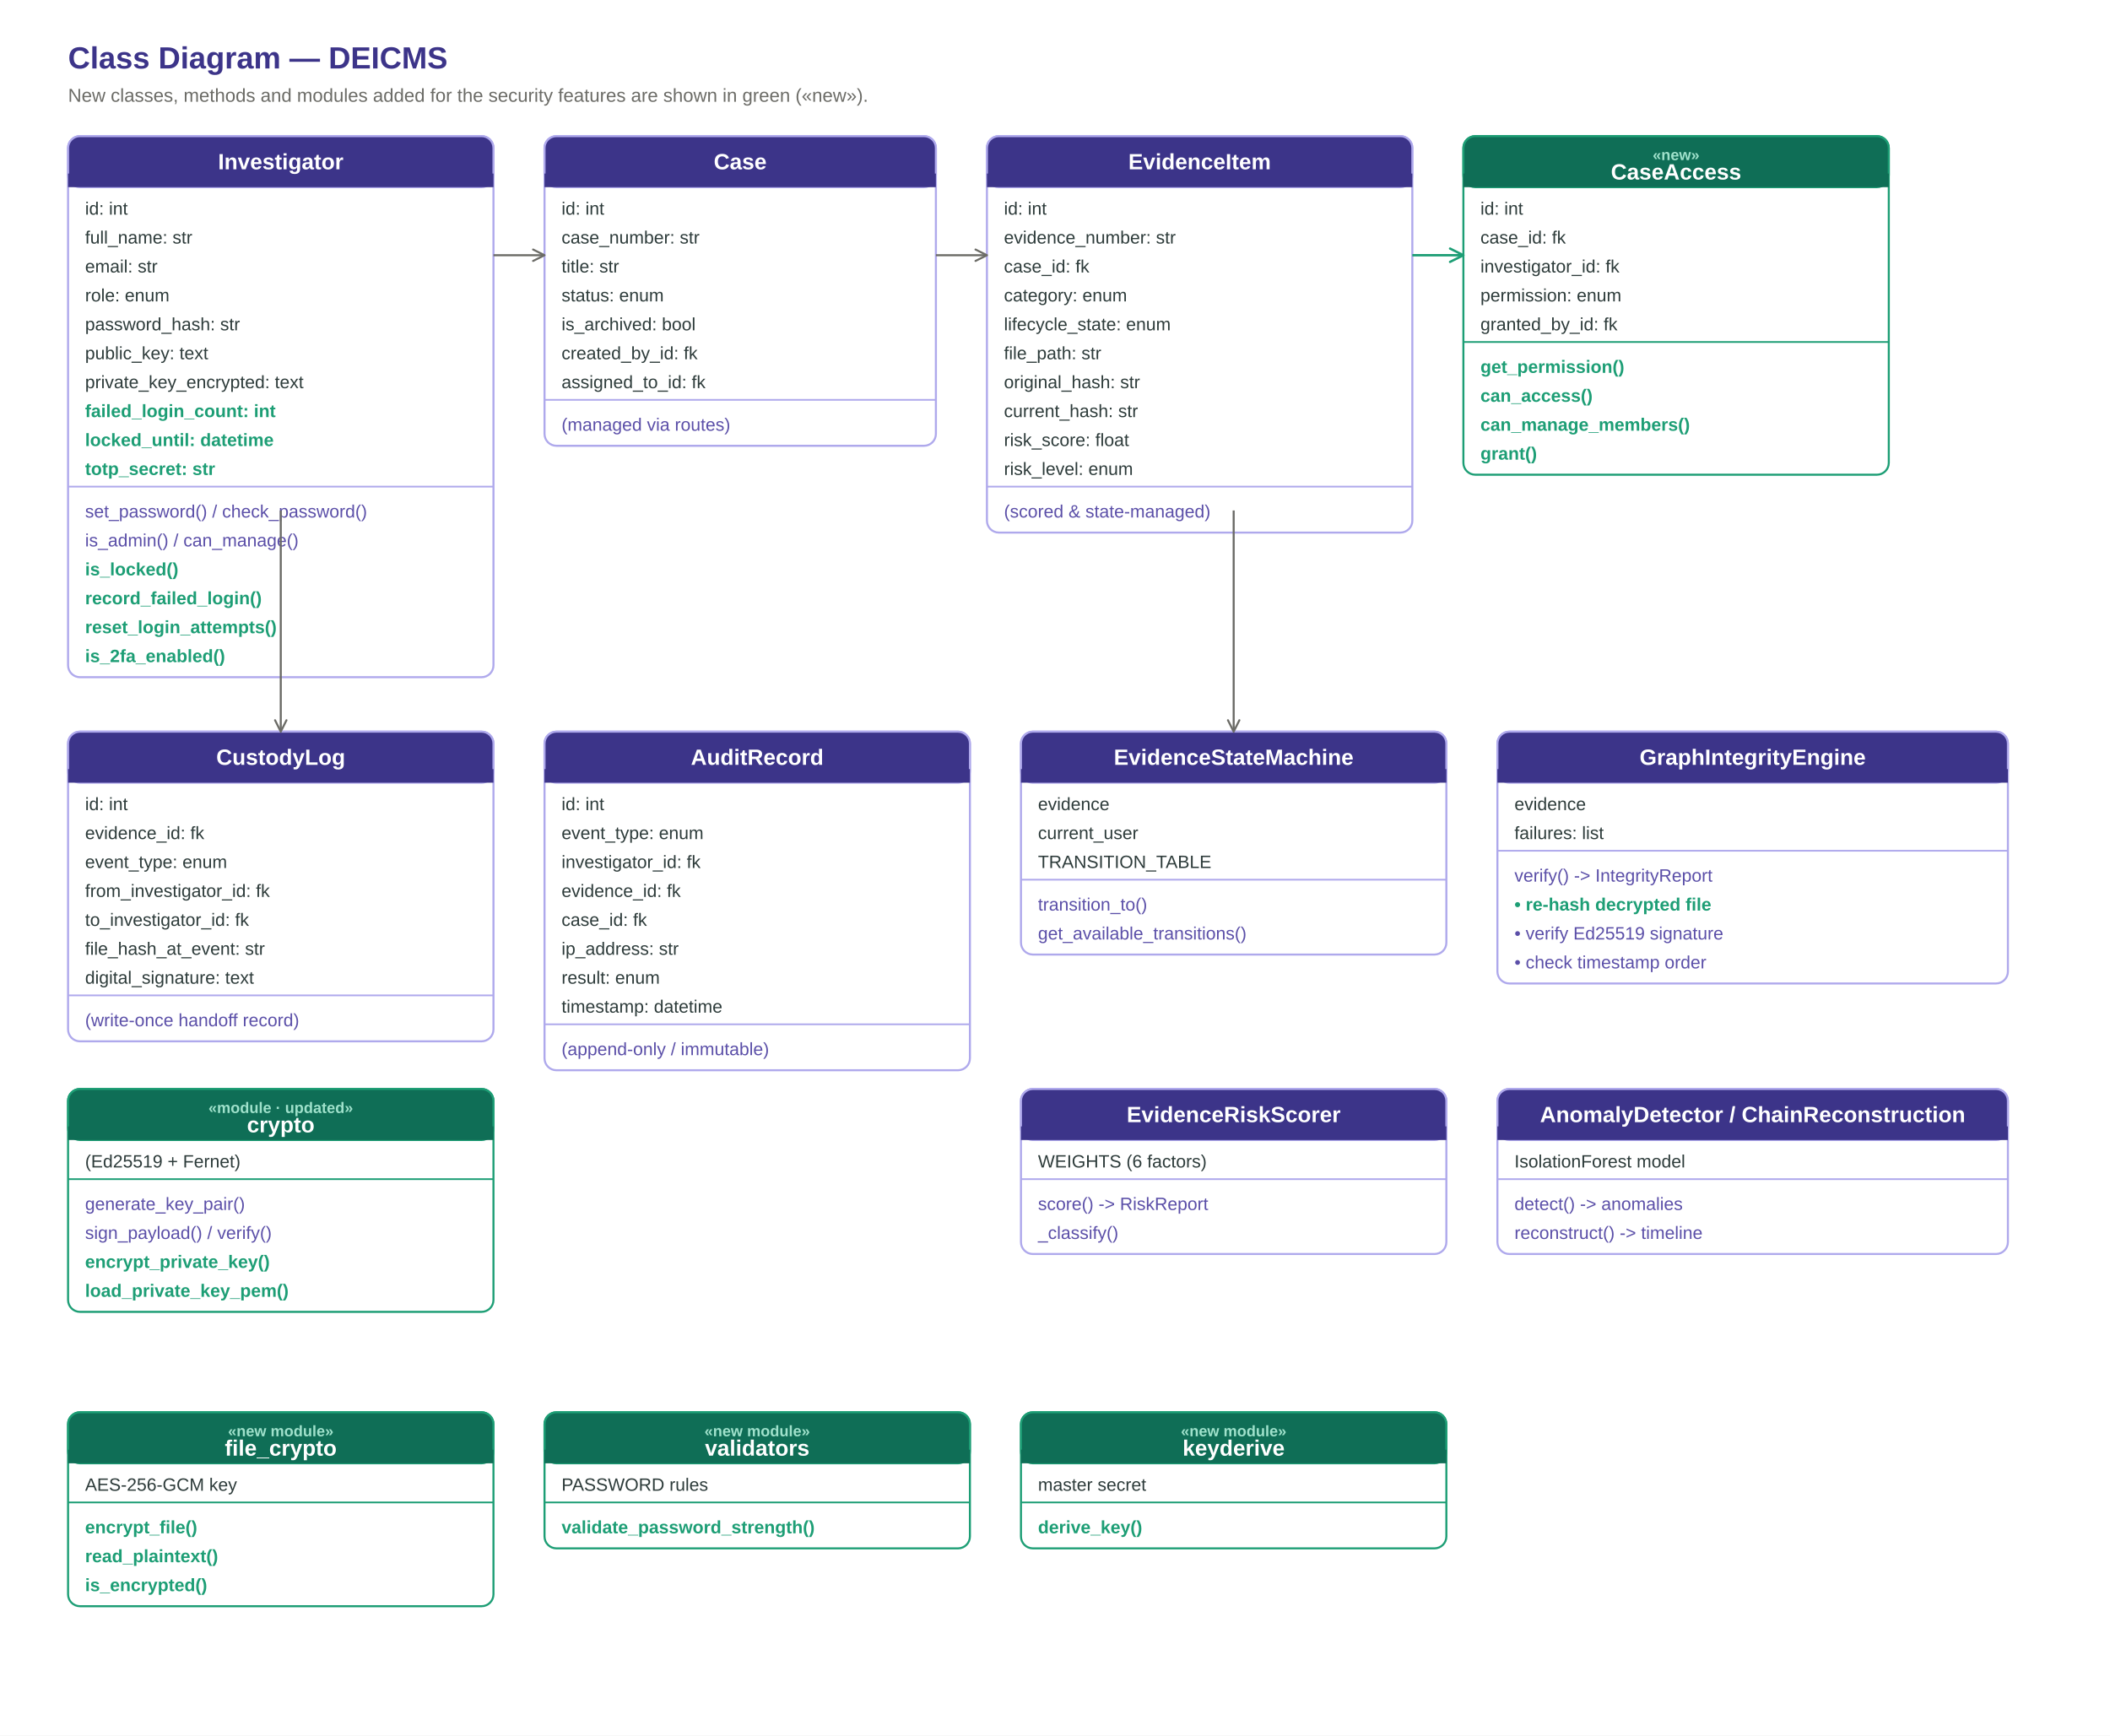
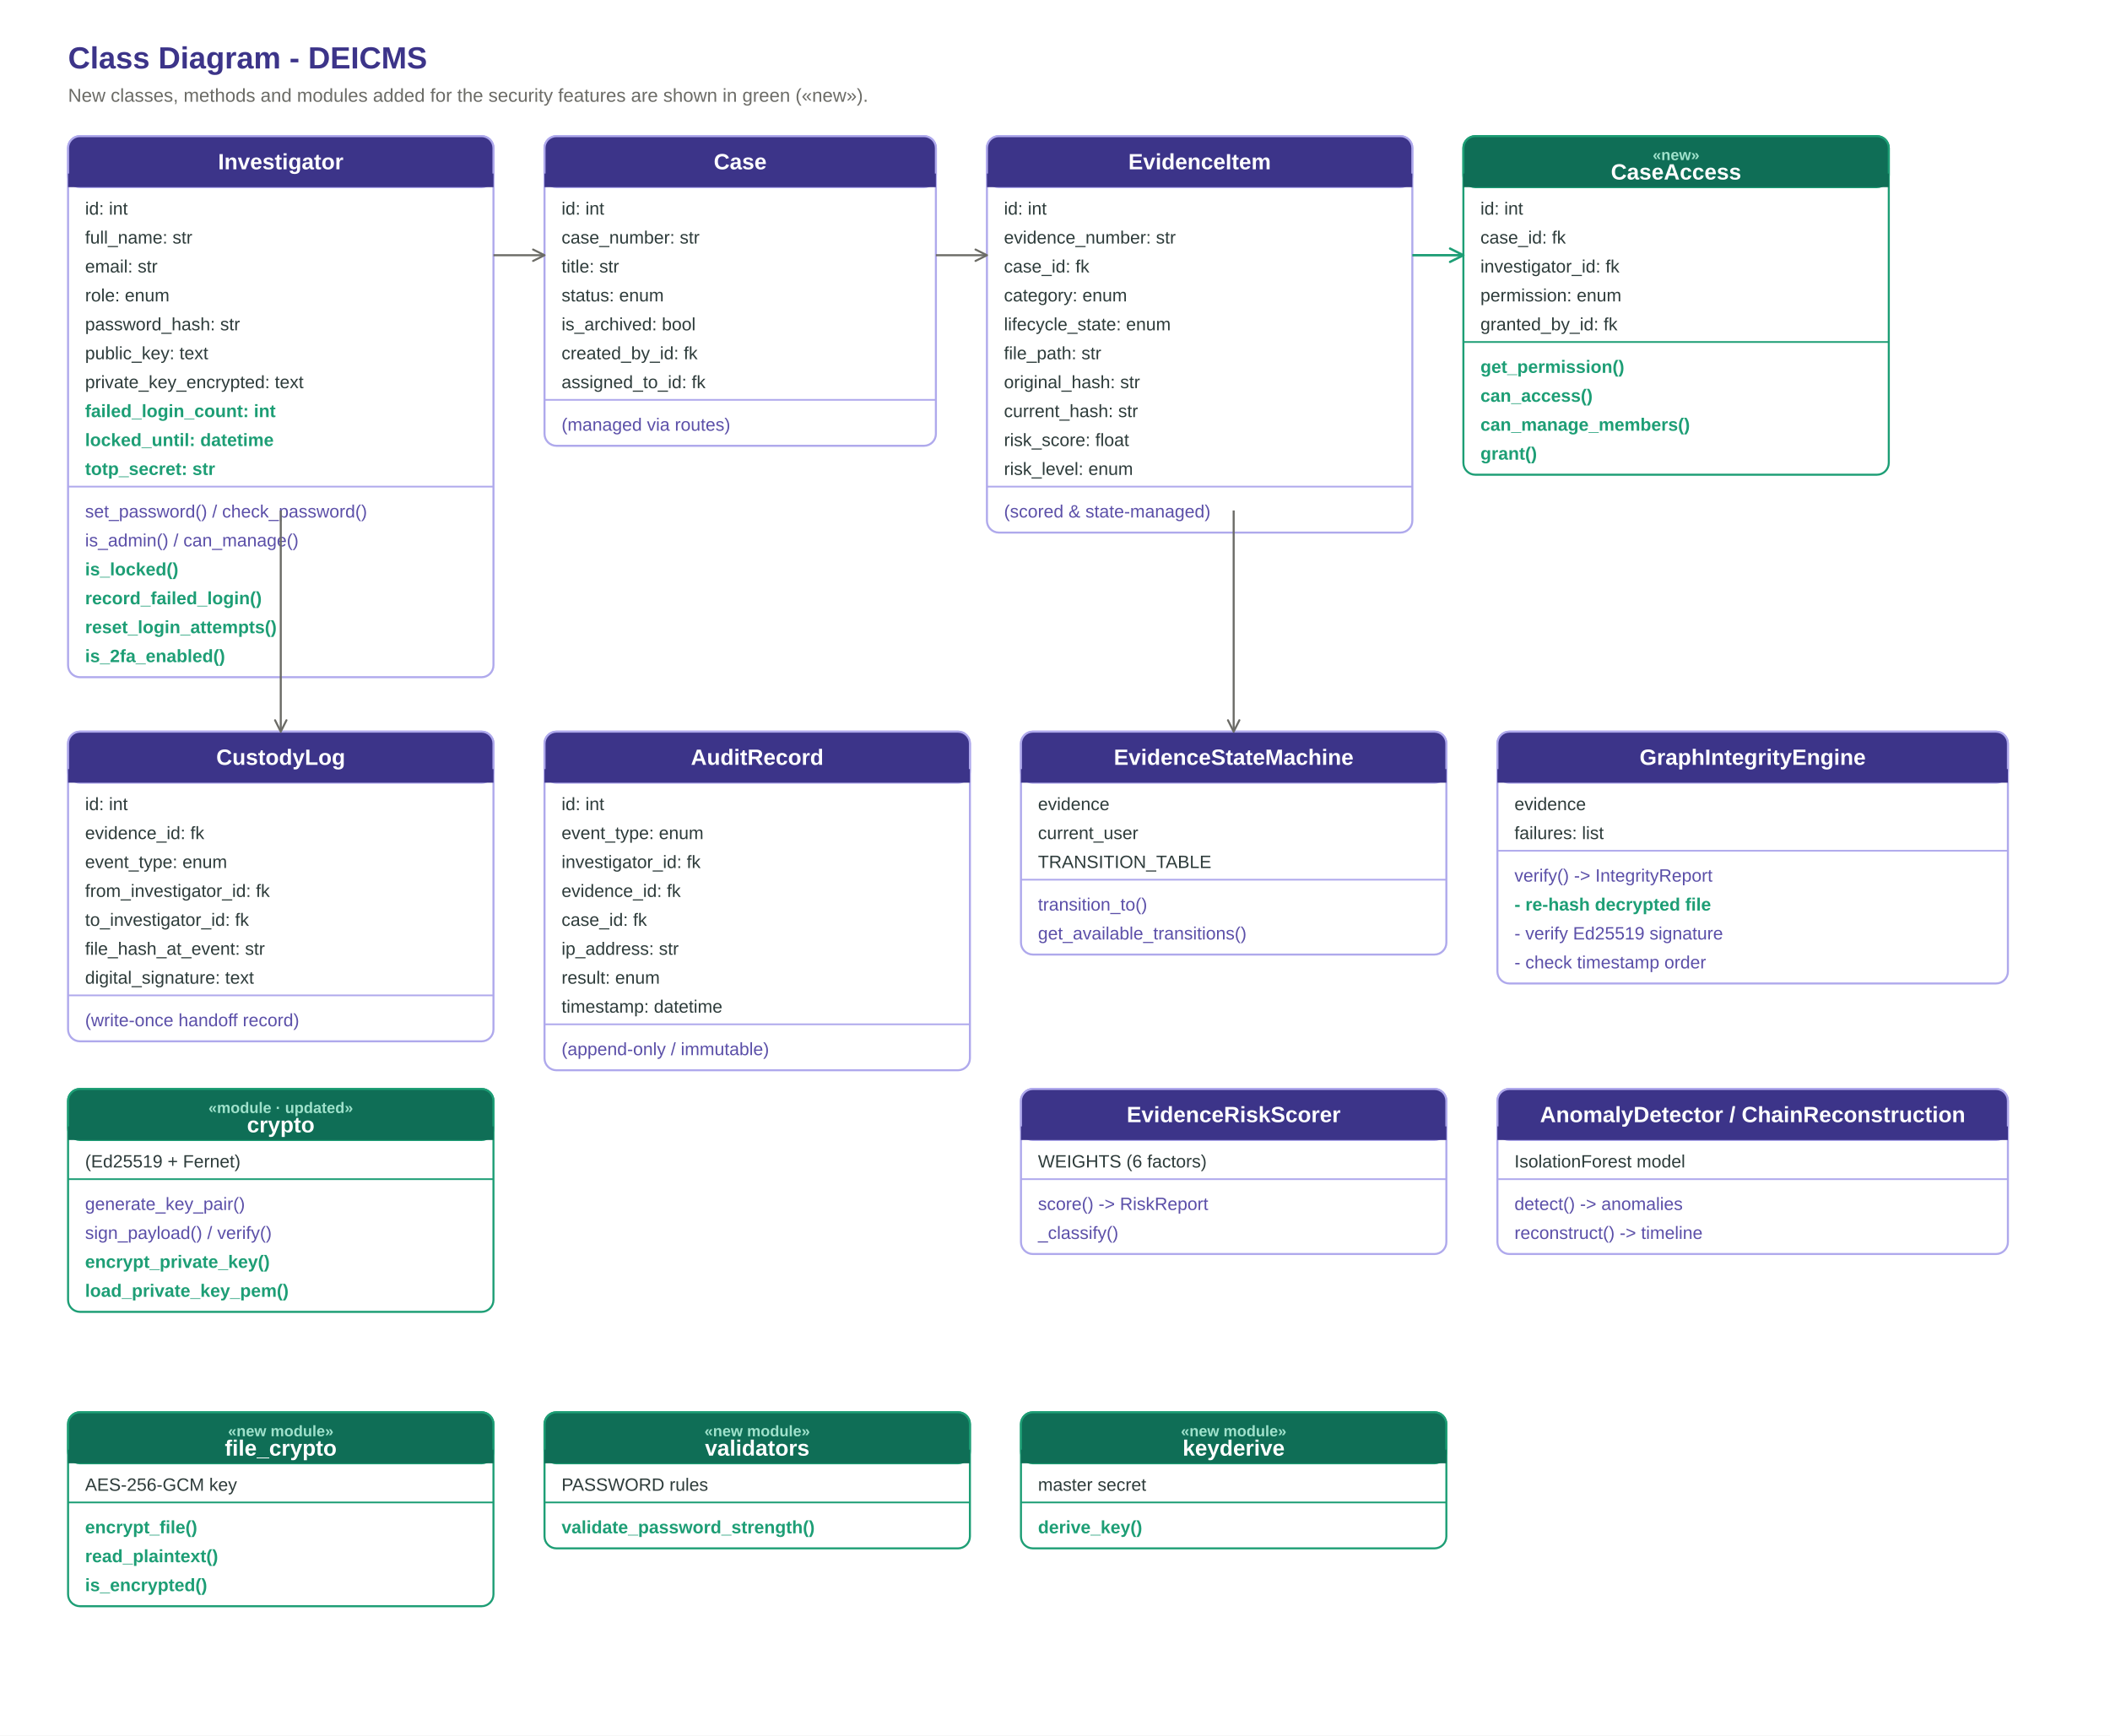
<svg xmlns="http://www.w3.org/2000/svg" width="100%" viewBox="0 0 1240 1020" role="img" font-family="Segoe UI, Arial, Helvetica, sans-serif">
  <defs>
    <marker id="arrow" viewBox="0 0 10 10" refX="9" refY="5" markerWidth="7" markerHeight="7" orient="auto-start-reverse">
      <path d="M1 1L9 5L1 9" fill="none" stroke="#6B6B66" stroke-width="1.4" stroke-linecap="round" stroke-linejoin="round" />
    </marker>
    <marker id="tarrow" viewBox="0 0 10 10" refX="9" refY="5" markerWidth="7" markerHeight="7" orient="auto-start-reverse">
      <path d="M1 1L9 5L1 9" fill="none" stroke="#1D9E75" stroke-width="1.4" stroke-linecap="round" stroke-linejoin="round" />
    </marker>
  </defs>
  <rect x="0" y="0" width="1240" height="1020" fill="#FFFFFF" />
-   <text x="40" y="34" font-size="18" fill="#3C3489" text-anchor="start" font-weight="700" dominant-baseline="central">Class Diagram — DEICMS</text>
+   <text x="40" y="34" font-size="18" fill="#3C3489" text-anchor="start" font-weight="700" dominant-baseline="central">Class Diagram - DEICMS</text>
  <text x="40" y="56" font-size="11" fill="#6B6B66" text-anchor="start" font-weight="400" dominant-baseline="central">New classes, methods and modules added for the security features are shown in green («new»).</text>
  <rect x="40" y="80" width="250" height="318" fill="#FFFFFF" rx="7" stroke="#AFA9EC" stroke-width="1.2" />
  <rect x="40" y="80" width="250" height="30" fill="#3C3489" rx="7" stroke="#AFA9EC" stroke-width="1.2" />
  <rect x="40" y="102" width="250" height="8" fill="#3C3489" rx="0" />
  <text x="165.0" y="95.0" font-size="13" fill="#FFFFFF" text-anchor="middle" font-weight="700" dominant-baseline="central">Investigator</text>
  <text x="50" y="122.5" font-size="10.5" fill="#2D3B3A" text-anchor="start" font-weight="400" dominant-baseline="central">id: int</text>
  <text x="50" y="139.5" font-size="10.5" fill="#2D3B3A" text-anchor="start" font-weight="400" dominant-baseline="central">full_name: str</text>
  <text x="50" y="156.5" font-size="10.5" fill="#2D3B3A" text-anchor="start" font-weight="400" dominant-baseline="central">email: str</text>
  <text x="50" y="173.5" font-size="10.5" fill="#2D3B3A" text-anchor="start" font-weight="400" dominant-baseline="central">role: enum</text>
  <text x="50" y="190.5" font-size="10.5" fill="#2D3B3A" text-anchor="start" font-weight="400" dominant-baseline="central">password_hash: str</text>
  <text x="50" y="207.5" font-size="10.5" fill="#2D3B3A" text-anchor="start" font-weight="400" dominant-baseline="central">public_key: text</text>
  <text x="50" y="224.5" font-size="10.5" fill="#2D3B3A" text-anchor="start" font-weight="400" dominant-baseline="central">private_key_encrypted: text</text>
  <text x="50" y="241.5" font-size="10.5" fill="#1D9E75" text-anchor="start" font-weight="700" dominant-baseline="central">failed_login_count: int</text>
  <text x="50" y="258.5" font-size="10.5" fill="#1D9E75" text-anchor="start" font-weight="700" dominant-baseline="central">locked_until: datetime</text>
  <text x="50" y="275.5" font-size="10.5" fill="#1D9E75" text-anchor="start" font-weight="700" dominant-baseline="central">totp_secret: str</text>
  <line x1="40" y1="286" x2="290" y2="286" stroke="#AFA9EC" stroke-width="1" />
  <text x="50" y="300.5" font-size="10.5" fill="#5B4FA8" text-anchor="start" font-weight="400" dominant-baseline="central">set_password() / check_password()</text>
  <text x="50" y="317.5" font-size="10.5" fill="#5B4FA8" text-anchor="start" font-weight="400" dominant-baseline="central">is_admin() / can_manage()</text>
  <text x="50" y="334.5" font-size="10.5" fill="#1D9E75" text-anchor="start" font-weight="700" dominant-baseline="central">is_locked()</text>
  <text x="50" y="351.5" font-size="10.5" fill="#1D9E75" text-anchor="start" font-weight="700" dominant-baseline="central">record_failed_login()</text>
  <text x="50" y="368.5" font-size="10.5" fill="#1D9E75" text-anchor="start" font-weight="700" dominant-baseline="central">reset_login_attempts()</text>
  <text x="50" y="385.5" font-size="10.5" fill="#1D9E75" text-anchor="start" font-weight="700" dominant-baseline="central">is_2fa_enabled()</text>
  <rect x="320" y="80" width="230" height="182" fill="#FFFFFF" rx="7" stroke="#AFA9EC" stroke-width="1.2" />
  <rect x="320" y="80" width="230" height="30" fill="#3C3489" rx="7" stroke="#AFA9EC" stroke-width="1.2" />
  <rect x="320" y="102" width="230" height="8" fill="#3C3489" rx="0" />
  <text x="435.0" y="95.0" font-size="13" fill="#FFFFFF" text-anchor="middle" font-weight="700" dominant-baseline="central">Case</text>
  <text x="330" y="122.5" font-size="10.5" fill="#2D3B3A" text-anchor="start" font-weight="400" dominant-baseline="central">id: int</text>
  <text x="330" y="139.5" font-size="10.5" fill="#2D3B3A" text-anchor="start" font-weight="400" dominant-baseline="central">case_number: str</text>
  <text x="330" y="156.5" font-size="10.5" fill="#2D3B3A" text-anchor="start" font-weight="400" dominant-baseline="central">title: str</text>
  <text x="330" y="173.5" font-size="10.5" fill="#2D3B3A" text-anchor="start" font-weight="400" dominant-baseline="central">status: enum</text>
  <text x="330" y="190.5" font-size="10.5" fill="#2D3B3A" text-anchor="start" font-weight="400" dominant-baseline="central">is_archived: bool</text>
  <text x="330" y="207.5" font-size="10.5" fill="#2D3B3A" text-anchor="start" font-weight="400" dominant-baseline="central">created_by_id: fk</text>
  <text x="330" y="224.5" font-size="10.5" fill="#2D3B3A" text-anchor="start" font-weight="400" dominant-baseline="central">assigned_to_id: fk</text>
  <line x1="320" y1="235" x2="550" y2="235" stroke="#AFA9EC" stroke-width="1" />
  <text x="330" y="249.5" font-size="10.5" fill="#5B4FA8" text-anchor="start" font-weight="400" dominant-baseline="central">(managed via routes)</text>
  <rect x="580" y="80" width="250" height="233" fill="#FFFFFF" rx="7" stroke="#AFA9EC" stroke-width="1.2" />
  <rect x="580" y="80" width="250" height="30" fill="#3C3489" rx="7" stroke="#AFA9EC" stroke-width="1.2" />
  <rect x="580" y="102" width="250" height="8" fill="#3C3489" rx="0" />
  <text x="705.0" y="95.0" font-size="13" fill="#FFFFFF" text-anchor="middle" font-weight="700" dominant-baseline="central">EvidenceItem</text>
  <text x="590" y="122.5" font-size="10.5" fill="#2D3B3A" text-anchor="start" font-weight="400" dominant-baseline="central">id: int</text>
  <text x="590" y="139.5" font-size="10.5" fill="#2D3B3A" text-anchor="start" font-weight="400" dominant-baseline="central">evidence_number: str</text>
  <text x="590" y="156.5" font-size="10.5" fill="#2D3B3A" text-anchor="start" font-weight="400" dominant-baseline="central">case_id: fk</text>
  <text x="590" y="173.5" font-size="10.5" fill="#2D3B3A" text-anchor="start" font-weight="400" dominant-baseline="central">category: enum</text>
  <text x="590" y="190.5" font-size="10.5" fill="#2D3B3A" text-anchor="start" font-weight="400" dominant-baseline="central">lifecycle_state: enum</text>
  <text x="590" y="207.5" font-size="10.5" fill="#2D3B3A" text-anchor="start" font-weight="400" dominant-baseline="central">file_path: str</text>
  <text x="590" y="224.5" font-size="10.5" fill="#2D3B3A" text-anchor="start" font-weight="400" dominant-baseline="central">original_hash: str</text>
  <text x="590" y="241.5" font-size="10.5" fill="#2D3B3A" text-anchor="start" font-weight="400" dominant-baseline="central">current_hash: str</text>
  <text x="590" y="258.5" font-size="10.5" fill="#2D3B3A" text-anchor="start" font-weight="400" dominant-baseline="central">risk_score: float</text>
  <text x="590" y="275.5" font-size="10.5" fill="#2D3B3A" text-anchor="start" font-weight="400" dominant-baseline="central">risk_level: enum</text>
  <line x1="580" y1="286" x2="830" y2="286" stroke="#AFA9EC" stroke-width="1" />
  <text x="590" y="300.5" font-size="10.5" fill="#5B4FA8" text-anchor="start" font-weight="400" dominant-baseline="central">(scored &amp; state-managed)</text>
  <rect x="860" y="80" width="250" height="199" fill="#FFFFFF" rx="7" stroke="#1D9E75" stroke-width="1.2" />
  <rect x="860" y="80" width="250" height="30" fill="#0F6E56" rx="7" stroke="#1D9E75" stroke-width="1.2" />
  <rect x="860" y="102" width="250" height="8" fill="#0F6E56" rx="0" />
  <text x="985.0" y="91" font-size="9" fill="#9FE1CB" text-anchor="middle" font-weight="700" dominant-baseline="central">«new»</text>
  <text x="985.0" y="101" font-size="13" fill="#FFFFFF" text-anchor="middle" font-weight="700" dominant-baseline="central">CaseAccess</text>
  <text x="870" y="122.5" font-size="10.5" fill="#2D3B3A" text-anchor="start" font-weight="400" dominant-baseline="central">id: int</text>
  <text x="870" y="139.5" font-size="10.5" fill="#2D3B3A" text-anchor="start" font-weight="400" dominant-baseline="central">case_id: fk</text>
  <text x="870" y="156.5" font-size="10.5" fill="#2D3B3A" text-anchor="start" font-weight="400" dominant-baseline="central">investigator_id: fk</text>
  <text x="870" y="173.5" font-size="10.5" fill="#2D3B3A" text-anchor="start" font-weight="400" dominant-baseline="central">permission: enum</text>
  <text x="870" y="190.5" font-size="10.5" fill="#2D3B3A" text-anchor="start" font-weight="400" dominant-baseline="central">granted_by_id: fk</text>
  <line x1="860" y1="201" x2="1110" y2="201" stroke="#1D9E75" stroke-width="1" />
  <text x="870" y="215.5" font-size="10.5" fill="#1D9E75" text-anchor="start" font-weight="700" dominant-baseline="central">get_permission()</text>
  <text x="870" y="232.5" font-size="10.5" fill="#1D9E75" text-anchor="start" font-weight="700" dominant-baseline="central">can_access()</text>
  <text x="870" y="249.5" font-size="10.5" fill="#1D9E75" text-anchor="start" font-weight="700" dominant-baseline="central">can_manage_members()</text>
  <text x="870" y="266.5" font-size="10.5" fill="#1D9E75" text-anchor="start" font-weight="700" dominant-baseline="central">grant()</text>
  <rect x="40" y="430" width="250" height="182" fill="#FFFFFF" rx="7" stroke="#AFA9EC" stroke-width="1.2" />
  <rect x="40" y="430" width="250" height="30" fill="#3C3489" rx="7" stroke="#AFA9EC" stroke-width="1.2" />
  <rect x="40" y="452" width="250" height="8" fill="#3C3489" rx="0" />
  <text x="165.0" y="445.0" font-size="13" fill="#FFFFFF" text-anchor="middle" font-weight="700" dominant-baseline="central">CustodyLog</text>
  <text x="50" y="472.5" font-size="10.5" fill="#2D3B3A" text-anchor="start" font-weight="400" dominant-baseline="central">id: int</text>
  <text x="50" y="489.5" font-size="10.5" fill="#2D3B3A" text-anchor="start" font-weight="400" dominant-baseline="central">evidence_id: fk</text>
  <text x="50" y="506.5" font-size="10.5" fill="#2D3B3A" text-anchor="start" font-weight="400" dominant-baseline="central">event_type: enum</text>
  <text x="50" y="523.5" font-size="10.5" fill="#2D3B3A" text-anchor="start" font-weight="400" dominant-baseline="central">from_investigator_id: fk</text>
  <text x="50" y="540.5" font-size="10.5" fill="#2D3B3A" text-anchor="start" font-weight="400" dominant-baseline="central">to_investigator_id: fk</text>
  <text x="50" y="557.5" font-size="10.5" fill="#2D3B3A" text-anchor="start" font-weight="400" dominant-baseline="central">file_hash_at_event: str</text>
  <text x="50" y="574.5" font-size="10.5" fill="#2D3B3A" text-anchor="start" font-weight="400" dominant-baseline="central">digital_signature: text</text>
  <line x1="40" y1="585" x2="290" y2="585" stroke="#AFA9EC" stroke-width="1" />
  <text x="50" y="599.5" font-size="10.5" fill="#5B4FA8" text-anchor="start" font-weight="400" dominant-baseline="central">(write-once handoff record)</text>
  <rect x="320" y="430" width="250" height="199" fill="#FFFFFF" rx="7" stroke="#AFA9EC" stroke-width="1.2" />
  <rect x="320" y="430" width="250" height="30" fill="#3C3489" rx="7" stroke="#AFA9EC" stroke-width="1.2" />
  <rect x="320" y="452" width="250" height="8" fill="#3C3489" rx="0" />
  <text x="445.0" y="445.0" font-size="13" fill="#FFFFFF" text-anchor="middle" font-weight="700" dominant-baseline="central">AuditRecord</text>
  <text x="330" y="472.5" font-size="10.5" fill="#2D3B3A" text-anchor="start" font-weight="400" dominant-baseline="central">id: int</text>
  <text x="330" y="489.5" font-size="10.5" fill="#2D3B3A" text-anchor="start" font-weight="400" dominant-baseline="central">event_type: enum</text>
  <text x="330" y="506.5" font-size="10.5" fill="#2D3B3A" text-anchor="start" font-weight="400" dominant-baseline="central">investigator_id: fk</text>
  <text x="330" y="523.5" font-size="10.5" fill="#2D3B3A" text-anchor="start" font-weight="400" dominant-baseline="central">evidence_id: fk</text>
  <text x="330" y="540.5" font-size="10.5" fill="#2D3B3A" text-anchor="start" font-weight="400" dominant-baseline="central">case_id: fk</text>
  <text x="330" y="557.5" font-size="10.5" fill="#2D3B3A" text-anchor="start" font-weight="400" dominant-baseline="central">ip_address: str</text>
  <text x="330" y="574.5" font-size="10.5" fill="#2D3B3A" text-anchor="start" font-weight="400" dominant-baseline="central">result: enum</text>
  <text x="330" y="591.5" font-size="10.5" fill="#2D3B3A" text-anchor="start" font-weight="400" dominant-baseline="central">timestamp: datetime</text>
  <line x1="320" y1="602" x2="570" y2="602" stroke="#AFA9EC" stroke-width="1" />
  <text x="330" y="616.5" font-size="10.5" fill="#5B4FA8" text-anchor="start" font-weight="400" dominant-baseline="central">(append-only / immutable)</text>
  <rect x="600" y="430" width="250" height="131" fill="#FFFFFF" rx="7" stroke="#AFA9EC" stroke-width="1.2" />
  <rect x="600" y="430" width="250" height="30" fill="#3C3489" rx="7" stroke="#AFA9EC" stroke-width="1.2" />
  <rect x="600" y="452" width="250" height="8" fill="#3C3489" rx="0" />
  <text x="725.0" y="445.0" font-size="13" fill="#FFFFFF" text-anchor="middle" font-weight="700" dominant-baseline="central">EvidenceStateMachine</text>
  <text x="610" y="472.5" font-size="10.5" fill="#2D3B3A" text-anchor="start" font-weight="400" dominant-baseline="central">evidence</text>
  <text x="610" y="489.5" font-size="10.5" fill="#2D3B3A" text-anchor="start" font-weight="400" dominant-baseline="central">current_user</text>
  <text x="610" y="506.5" font-size="10.5" fill="#2D3B3A" text-anchor="start" font-weight="400" dominant-baseline="central">TRANSITION_TABLE</text>
  <line x1="600" y1="517" x2="850" y2="517" stroke="#AFA9EC" stroke-width="1" />
  <text x="610" y="531.5" font-size="10.5" fill="#5B4FA8" text-anchor="start" font-weight="400" dominant-baseline="central">transition_to()</text>
  <text x="610" y="548.5" font-size="10.5" fill="#5B4FA8" text-anchor="start" font-weight="400" dominant-baseline="central">get_available_transitions()</text>
  <rect x="880" y="430" width="300" height="148" fill="#FFFFFF" rx="7" stroke="#AFA9EC" stroke-width="1.2" />
  <rect x="880" y="430" width="300" height="30" fill="#3C3489" rx="7" stroke="#AFA9EC" stroke-width="1.2" />
  <rect x="880" y="452" width="300" height="8" fill="#3C3489" rx="0" />
  <text x="1030.0" y="445.0" font-size="13" fill="#FFFFFF" text-anchor="middle" font-weight="700" dominant-baseline="central">GraphIntegrityEngine</text>
  <text x="890" y="472.5" font-size="10.5" fill="#2D3B3A" text-anchor="start" font-weight="400" dominant-baseline="central">evidence</text>
  <text x="890" y="489.5" font-size="10.5" fill="#2D3B3A" text-anchor="start" font-weight="400" dominant-baseline="central">failures: list</text>
  <line x1="880" y1="500" x2="1180" y2="500" stroke="#AFA9EC" stroke-width="1" />
  <text x="890" y="514.5" font-size="10.5" fill="#5B4FA8" text-anchor="start" font-weight="400" dominant-baseline="central">verify() -&gt; IntegrityReport</text>
-   <text x="890" y="531.5" font-size="10.5" fill="#1D9E75" text-anchor="start" font-weight="700" dominant-baseline="central">• re-hash decrypted file</text>
-   <text x="890" y="548.5" font-size="10.5" fill="#5B4FA8" text-anchor="start" font-weight="400" dominant-baseline="central">• verify Ed25519 signature</text>
-   <text x="890" y="565.5" font-size="10.5" fill="#5B4FA8" text-anchor="start" font-weight="400" dominant-baseline="central">• check timestamp order</text>
+   <text x="890" y="531.5" font-size="10.5" fill="#1D9E75" text-anchor="start" font-weight="700" dominant-baseline="central">- re-hash decrypted file</text>
+   <text x="890" y="548.5" font-size="10.5" fill="#5B4FA8" text-anchor="start" font-weight="400" dominant-baseline="central">- verify Ed25519 signature</text>
+   <text x="890" y="565.5" font-size="10.5" fill="#5B4FA8" text-anchor="start" font-weight="400" dominant-baseline="central">- check timestamp order</text>
  <rect x="600" y="640" width="250" height="97" fill="#FFFFFF" rx="7" stroke="#AFA9EC" stroke-width="1.2" />
  <rect x="600" y="640" width="250" height="30" fill="#3C3489" rx="7" stroke="#AFA9EC" stroke-width="1.2" />
  <rect x="600" y="662" width="250" height="8" fill="#3C3489" rx="0" />
  <text x="725.0" y="655.0" font-size="13" fill="#FFFFFF" text-anchor="middle" font-weight="700" dominant-baseline="central">EvidenceRiskScorer</text>
  <text x="610" y="682.5" font-size="10.5" fill="#2D3B3A" text-anchor="start" font-weight="400" dominant-baseline="central">WEIGHTS (6 factors)</text>
  <line x1="600" y1="693" x2="850" y2="693" stroke="#AFA9EC" stroke-width="1" />
  <text x="610" y="707.5" font-size="10.5" fill="#5B4FA8" text-anchor="start" font-weight="400" dominant-baseline="central">score() -&gt; RiskReport</text>
  <text x="610" y="724.5" font-size="10.5" fill="#5B4FA8" text-anchor="start" font-weight="400" dominant-baseline="central">_classify()</text>
  <rect x="880" y="640" width="300" height="97" fill="#FFFFFF" rx="7" stroke="#AFA9EC" stroke-width="1.2" />
  <rect x="880" y="640" width="300" height="30" fill="#3C3489" rx="7" stroke="#AFA9EC" stroke-width="1.2" />
  <rect x="880" y="662" width="300" height="8" fill="#3C3489" rx="0" />
  <text x="1030.0" y="655.0" font-size="13" fill="#FFFFFF" text-anchor="middle" font-weight="700" dominant-baseline="central">AnomalyDetector / ChainReconstruction</text>
  <text x="890" y="682.5" font-size="10.5" fill="#2D3B3A" text-anchor="start" font-weight="400" dominant-baseline="central">IsolationForest model</text>
  <line x1="880" y1="693" x2="1180" y2="693" stroke="#AFA9EC" stroke-width="1" />
  <text x="890" y="707.5" font-size="10.5" fill="#5B4FA8" text-anchor="start" font-weight="400" dominant-baseline="central">detect() -&gt; anomalies</text>
  <text x="890" y="724.5" font-size="10.5" fill="#5B4FA8" text-anchor="start" font-weight="400" dominant-baseline="central">reconstruct() -&gt; timeline</text>
  <rect x="40" y="640" width="250" height="131" fill="#FFFFFF" rx="7" stroke="#1D9E75" stroke-width="1.2" />
  <rect x="40" y="640" width="250" height="30" fill="#0F6E56" rx="7" stroke="#1D9E75" stroke-width="1.2" />
  <rect x="40" y="662" width="250" height="8" fill="#0F6E56" rx="0" />
  <text x="165.0" y="651" font-size="9" fill="#9FE1CB" text-anchor="middle" font-weight="700" dominant-baseline="central">«module · updated»</text>
  <text x="165.0" y="661" font-size="13" fill="#FFFFFF" text-anchor="middle" font-weight="700" dominant-baseline="central">crypto</text>
  <text x="50" y="682.5" font-size="10.5" fill="#2D3B3A" text-anchor="start" font-weight="400" dominant-baseline="central">(Ed25519 + Fernet)</text>
  <line x1="40" y1="693" x2="290" y2="693" stroke="#1D9E75" stroke-width="1" />
  <text x="50" y="707.5" font-size="10.5" fill="#5B4FA8" text-anchor="start" font-weight="400" dominant-baseline="central">generate_key_pair()</text>
  <text x="50" y="724.5" font-size="10.5" fill="#5B4FA8" text-anchor="start" font-weight="400" dominant-baseline="central">sign_payload() / verify()</text>
  <text x="50" y="741.5" font-size="10.5" fill="#1D9E75" text-anchor="start" font-weight="700" dominant-baseline="central">encrypt_private_key()</text>
  <text x="50" y="758.5" font-size="10.5" fill="#1D9E75" text-anchor="start" font-weight="700" dominant-baseline="central">load_private_key_pem()</text>
  <rect x="40" y="830" width="250" height="114" fill="#FFFFFF" rx="7" stroke="#1D9E75" stroke-width="1.2" />
  <rect x="40" y="830" width="250" height="30" fill="#0F6E56" rx="7" stroke="#1D9E75" stroke-width="1.2" />
  <rect x="40" y="852" width="250" height="8" fill="#0F6E56" rx="0" />
  <text x="165.0" y="841" font-size="9" fill="#9FE1CB" text-anchor="middle" font-weight="700" dominant-baseline="central">«new module»</text>
  <text x="165.0" y="851" font-size="13" fill="#FFFFFF" text-anchor="middle" font-weight="700" dominant-baseline="central">file_crypto</text>
  <text x="50" y="872.5" font-size="10.5" fill="#2D3B3A" text-anchor="start" font-weight="400" dominant-baseline="central">AES-256-GCM key</text>
  <line x1="40" y1="883" x2="290" y2="883" stroke="#1D9E75" stroke-width="1" />
  <text x="50" y="897.5" font-size="10.5" fill="#1D9E75" text-anchor="start" font-weight="700" dominant-baseline="central">encrypt_file()</text>
  <text x="50" y="914.5" font-size="10.5" fill="#1D9E75" text-anchor="start" font-weight="700" dominant-baseline="central">read_plaintext()</text>
  <text x="50" y="931.5" font-size="10.5" fill="#1D9E75" text-anchor="start" font-weight="700" dominant-baseline="central">is_encrypted()</text>
  <rect x="320" y="830" width="250" height="80" fill="#FFFFFF" rx="7" stroke="#1D9E75" stroke-width="1.2" />
  <rect x="320" y="830" width="250" height="30" fill="#0F6E56" rx="7" stroke="#1D9E75" stroke-width="1.2" />
  <rect x="320" y="852" width="250" height="8" fill="#0F6E56" rx="0" />
  <text x="445.0" y="841" font-size="9" fill="#9FE1CB" text-anchor="middle" font-weight="700" dominant-baseline="central">«new module»</text>
  <text x="445.0" y="851" font-size="13" fill="#FFFFFF" text-anchor="middle" font-weight="700" dominant-baseline="central">validators</text>
  <text x="330" y="872.5" font-size="10.5" fill="#2D3B3A" text-anchor="start" font-weight="400" dominant-baseline="central">PASSWORD rules</text>
  <line x1="320" y1="883" x2="570" y2="883" stroke="#1D9E75" stroke-width="1" />
  <text x="330" y="897.5" font-size="10.5" fill="#1D9E75" text-anchor="start" font-weight="700" dominant-baseline="central">validate_password_strength()</text>
  <rect x="600" y="830" width="250" height="80" fill="#FFFFFF" rx="7" stroke="#1D9E75" stroke-width="1.2" />
  <rect x="600" y="830" width="250" height="30" fill="#0F6E56" rx="7" stroke="#1D9E75" stroke-width="1.2" />
  <rect x="600" y="852" width="250" height="8" fill="#0F6E56" rx="0" />
  <text x="725.0" y="841" font-size="9" fill="#9FE1CB" text-anchor="middle" font-weight="700" dominant-baseline="central">«new module»</text>
  <text x="725.0" y="851" font-size="13" fill="#FFFFFF" text-anchor="middle" font-weight="700" dominant-baseline="central">keyderive</text>
  <text x="610" y="872.5" font-size="10.5" fill="#2D3B3A" text-anchor="start" font-weight="400" dominant-baseline="central">master secret</text>
  <line x1="600" y1="883" x2="850" y2="883" stroke="#1D9E75" stroke-width="1" />
  <text x="610" y="897.5" font-size="10.5" fill="#1D9E75" text-anchor="start" font-weight="700" dominant-baseline="central">derive_key()</text>
  <line x1="290" y1="150" x2="320" y2="150" stroke="#6B6B66" stroke-width="1.2" marker-end="url(#arrow)" />
  <line x1="550" y1="150" x2="580" y2="150" stroke="#6B6B66" stroke-width="1.2" marker-end="url(#arrow)" />
  <line x1="830" y1="150" x2="860" y2="150" stroke="#1D9E75" stroke-width="1.4" marker-end="url(#tarrow)" />
  <line x1="165" y1="300" x2="165" y2="430" stroke="#6B6B66" stroke-width="1.2" marker-end="url(#arrow)" />
  <line x1="725" y1="300" x2="725" y2="430" stroke="#6B6B66" stroke-width="1.2" marker-end="url(#arrow)" />
</svg>
